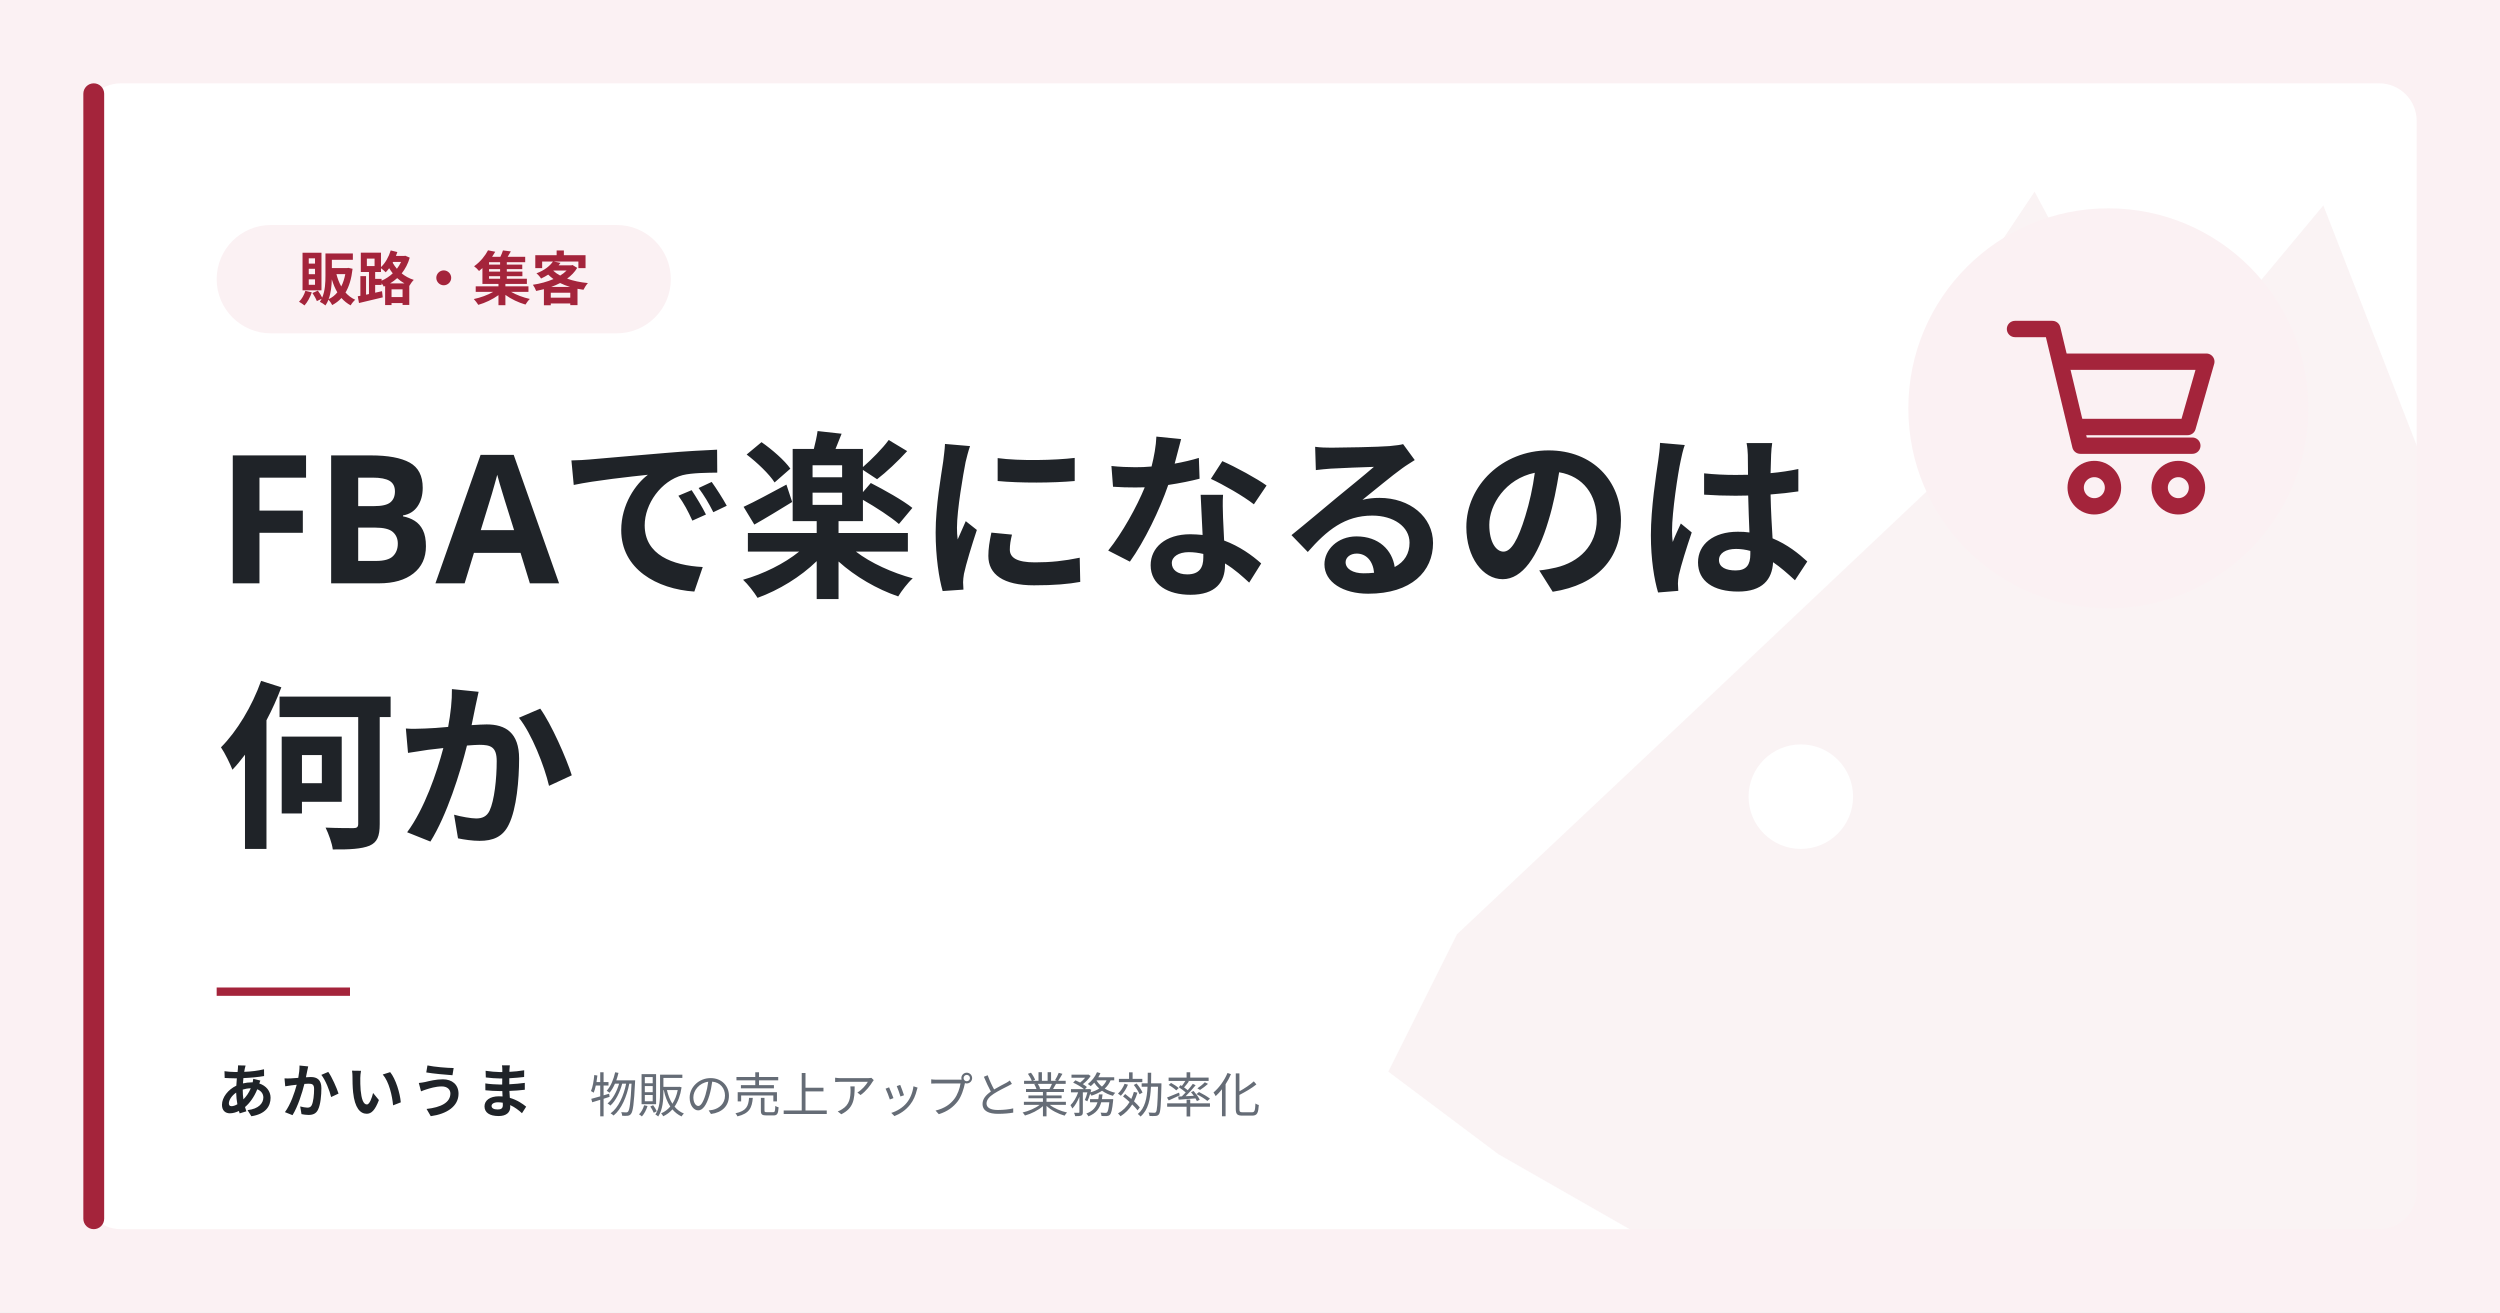
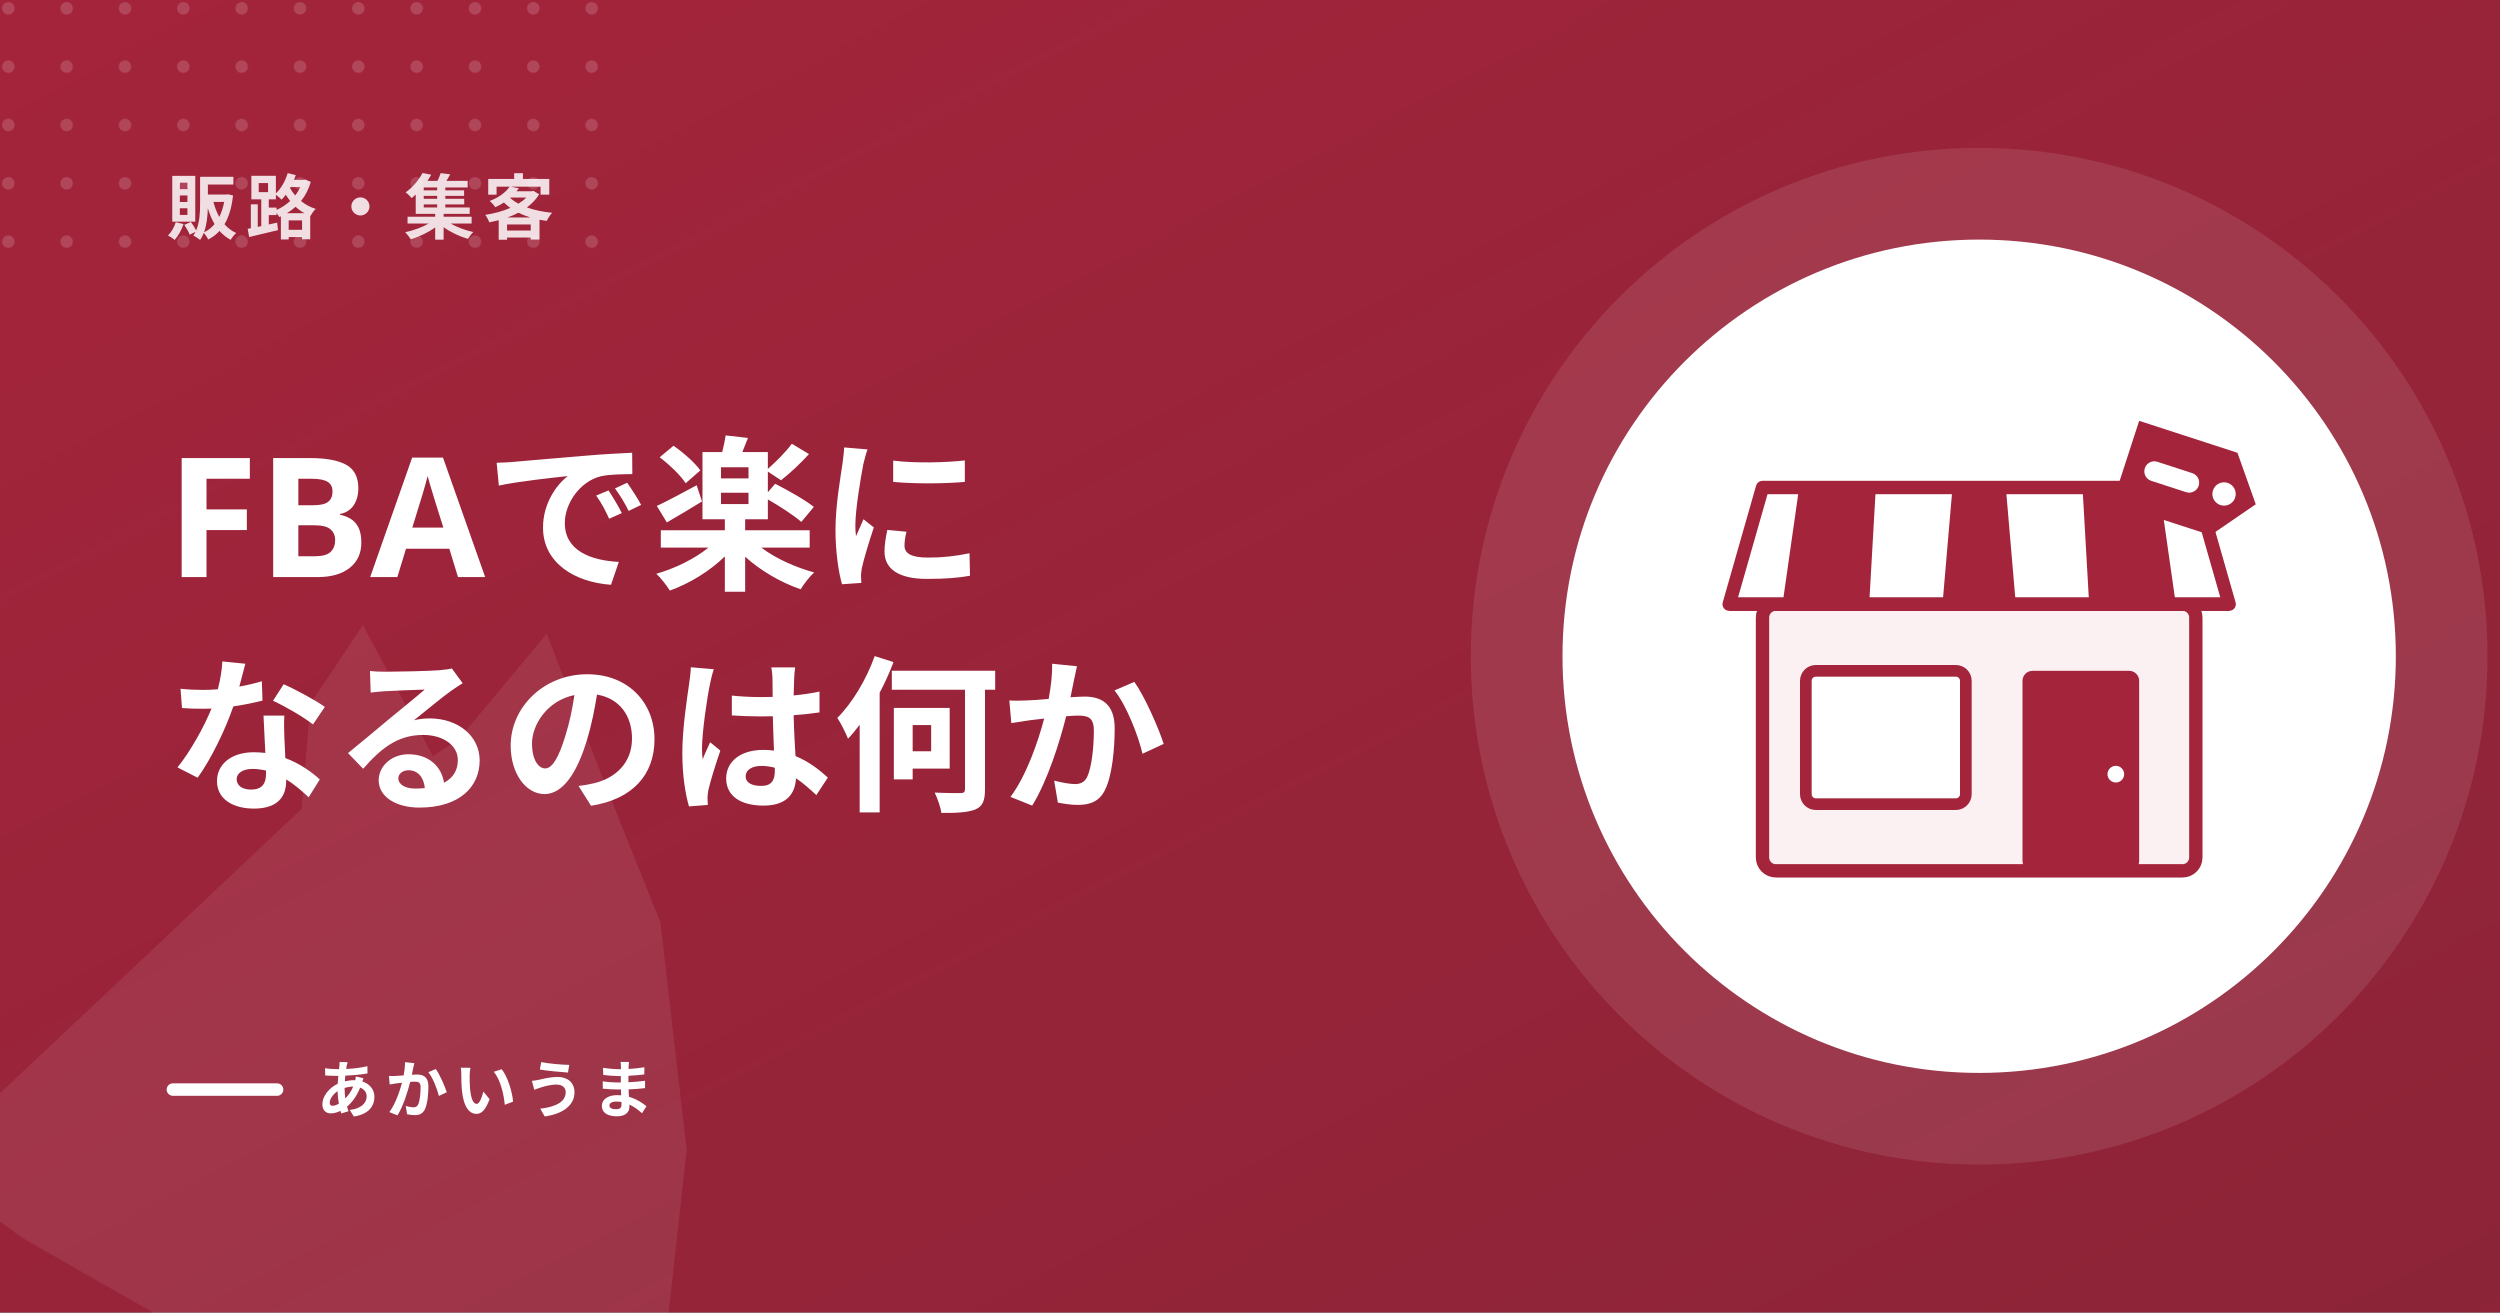
<svg xmlns="http://www.w3.org/2000/svg" width="1200" height="630" viewBox="0 0 1200 630" role="img" aria-label="FBAで楽になるのは何か">
-   <rect width="1200" height="630" fill="#FBF1F3" />
-   <rect x="40" y="40" width="1120" height="550" rx="18" fill="#FFFFFF" />
-   <rect x="40" y="40" width="10" height="550" rx="5" fill="#A4243B" />
-   <clipPath id="card">
-     <rect x="40" y="40" width="1120" height="550" rx="18" />
-   </clipPath>
-   <g clip-path="url(#card)" opacity="0.055">
-     <g transform="translate(640 92) scale(6.6)">
-       <path fill="#A4243B" d="M4 64 L9 54 L26 38 L44 21 L45 9 L51 0 L59 15 L62 13 L72 1 L79 19 L85 34 L88 60 L84 96 L48 96 L40 86 L26 78 L12 70 Z" />
-       <circle cx="34" cy="44" r="3.8" fill="#FFFFFF" />
-     </g>
+   <defs>
+     <linearGradient id="bg" x1="0" y1="0" x2="1" y2="1">
+       <stop offset="0" stop-color="#A4243B" />
+       <stop offset="1" stop-color="#A4243B" stop-opacity=".82" />
+     </linearGradient>
+     <pattern id="dots" width="28" height="28" patternUnits="userSpaceOnUse">
+       <circle cx="4" cy="4" r="3" fill="#FFFFFF" fill-opacity=".16" />
+     </pattern>
+   </defs>
+   <rect width="1200" height="630" fill="#1F2328" />
+   <rect width="1200" height="630" fill="url(#bg)" />
+   <rect x="0" y="0" width="300" height="120" fill="url(#dots)" />
+   <g opacity="0.08" transform="translate(-40 300) scale(4.2)">
+     <path fill="#FFFFFF" d="M4 64 L9 54 L26 38 L44 21 L45 9 L51 0 L59 15 L62 13 L72 1 L79 19 L85 34 L88 60 L84 96 L48 96 L40 86 L26 78 L12 70 Z" />
  </g>
-   <circle cx="1012" cy="196" r="96" fill="#FBF1F3" />
-   <g transform="translate(956 140) scale(1.12)">
-     <g fill="none" stroke="#A4243B" stroke-width="7" stroke-linecap="round" stroke-linejoin="round">
-       <path d="M10 16h16l12 50h48" />
-       <path d="M30 30h62l-8 28H38" />
-       <circle cx="44" cy="84" r="8" />
-       <circle cx="80" cy="84" r="8" />
+   <circle cx="950" cy="315" r="244" fill="#FFFFFF" fill-opacity=".1" />
+   <circle cx="950" cy="315" r="200" fill="#FFFFFF" />
+   <g transform="translate(950 322) scale(0.8)">
+     <rect x="-130" y="-40" width="260" height="160" rx="8" fill="#FBF1F3" stroke="#A4243B" stroke-width="8" />
+     <path d="M-150 -40 L-130 -110 H130 L150 -40 Z" fill="#FFFFFF" stroke="#A4243B" stroke-width="8" stroke-linejoin="round" />
+     <path d="M-108 -110 L-118 -40 H-66 L-62 -110 Z M-16 -110 L-22 -40 H22 L16 -110 Z M62 -110 L66 -40 H118 L108 -110 Z" fill="#A4243B" />
+     <path d="M-150 -40 h300" stroke="#A4243B" stroke-width="8" />
+     <rect x="-104" y="0" width="96" height="80" rx="6" fill="#FFFFFF" stroke="#A4243B" stroke-width="7" />
+     <rect x="26" y="0" width="70" height="120" rx="6" fill="#A4243B" />
+     <circle cx="82" cy="62" r="5" fill="#FFFFFF" />
+     <g transform="translate(96 -150) rotate(18)">
+       <path d="M0 0 h62 l20 26 -20 26 h-62 Z" fill="#A4243B" />
+       <circle cx="62" cy="26" r="7" fill="#FFFFFF" />
+       <rect x="12" y="20" width="34" height="12" rx="6" fill="#FFFFFF" />
    </g>
  </g>
  <g font-family="'Hiragino Sans','Yu Gothic UI','Noto Sans JP','Meiryo',sans-serif">
-     <rect x="104" y="108" width="218" height="52" rx="26" fill="#FBF1F3" />
-     <text x="213" y="144" font-size="28" font-weight="700" fill="#A4243B" text-anchor="middle">販路・集客</text>
-     <text x="104" y="280" font-size="86" font-weight="700" fill="#1F2328">FBAで楽になるのは</text>
-     <text x="104" y="400" font-size="86" font-weight="700" fill="#1F2328">何か</text>
-     <text x="104" y="534" font-size="28" font-weight="700" fill="#1F2328" letter-spacing="3">あかいうま</text>
-     <text x="283" y="534" font-size="23" fill="#656C76">物販の売上アップと業務効率化</text>
+     <text x="80" y="112" font-size="34" font-weight="700" fill="#FFFFFF" fill-opacity=".85" letter-spacing="4">販路・集客</text>
+     <text x="80" y="277" font-size="80" font-weight="700" fill="#FFFFFF">FBAで楽に</text>
+     <text x="80" y="383" font-size="80" font-weight="700" fill="#FFFFFF">なるのは何か</text>
+     <rect x="80" y="520" width="56" height="6" rx="3" fill="#FFFFFF" />
+     <text x="152" y="534" font-size="30" font-weight="700" fill="#FFFFFF" letter-spacing="3">あかいうま</text>
  </g>
-   <rect x="104" y="474" width="64" height="4" fill="#A4243B" />
</svg>
